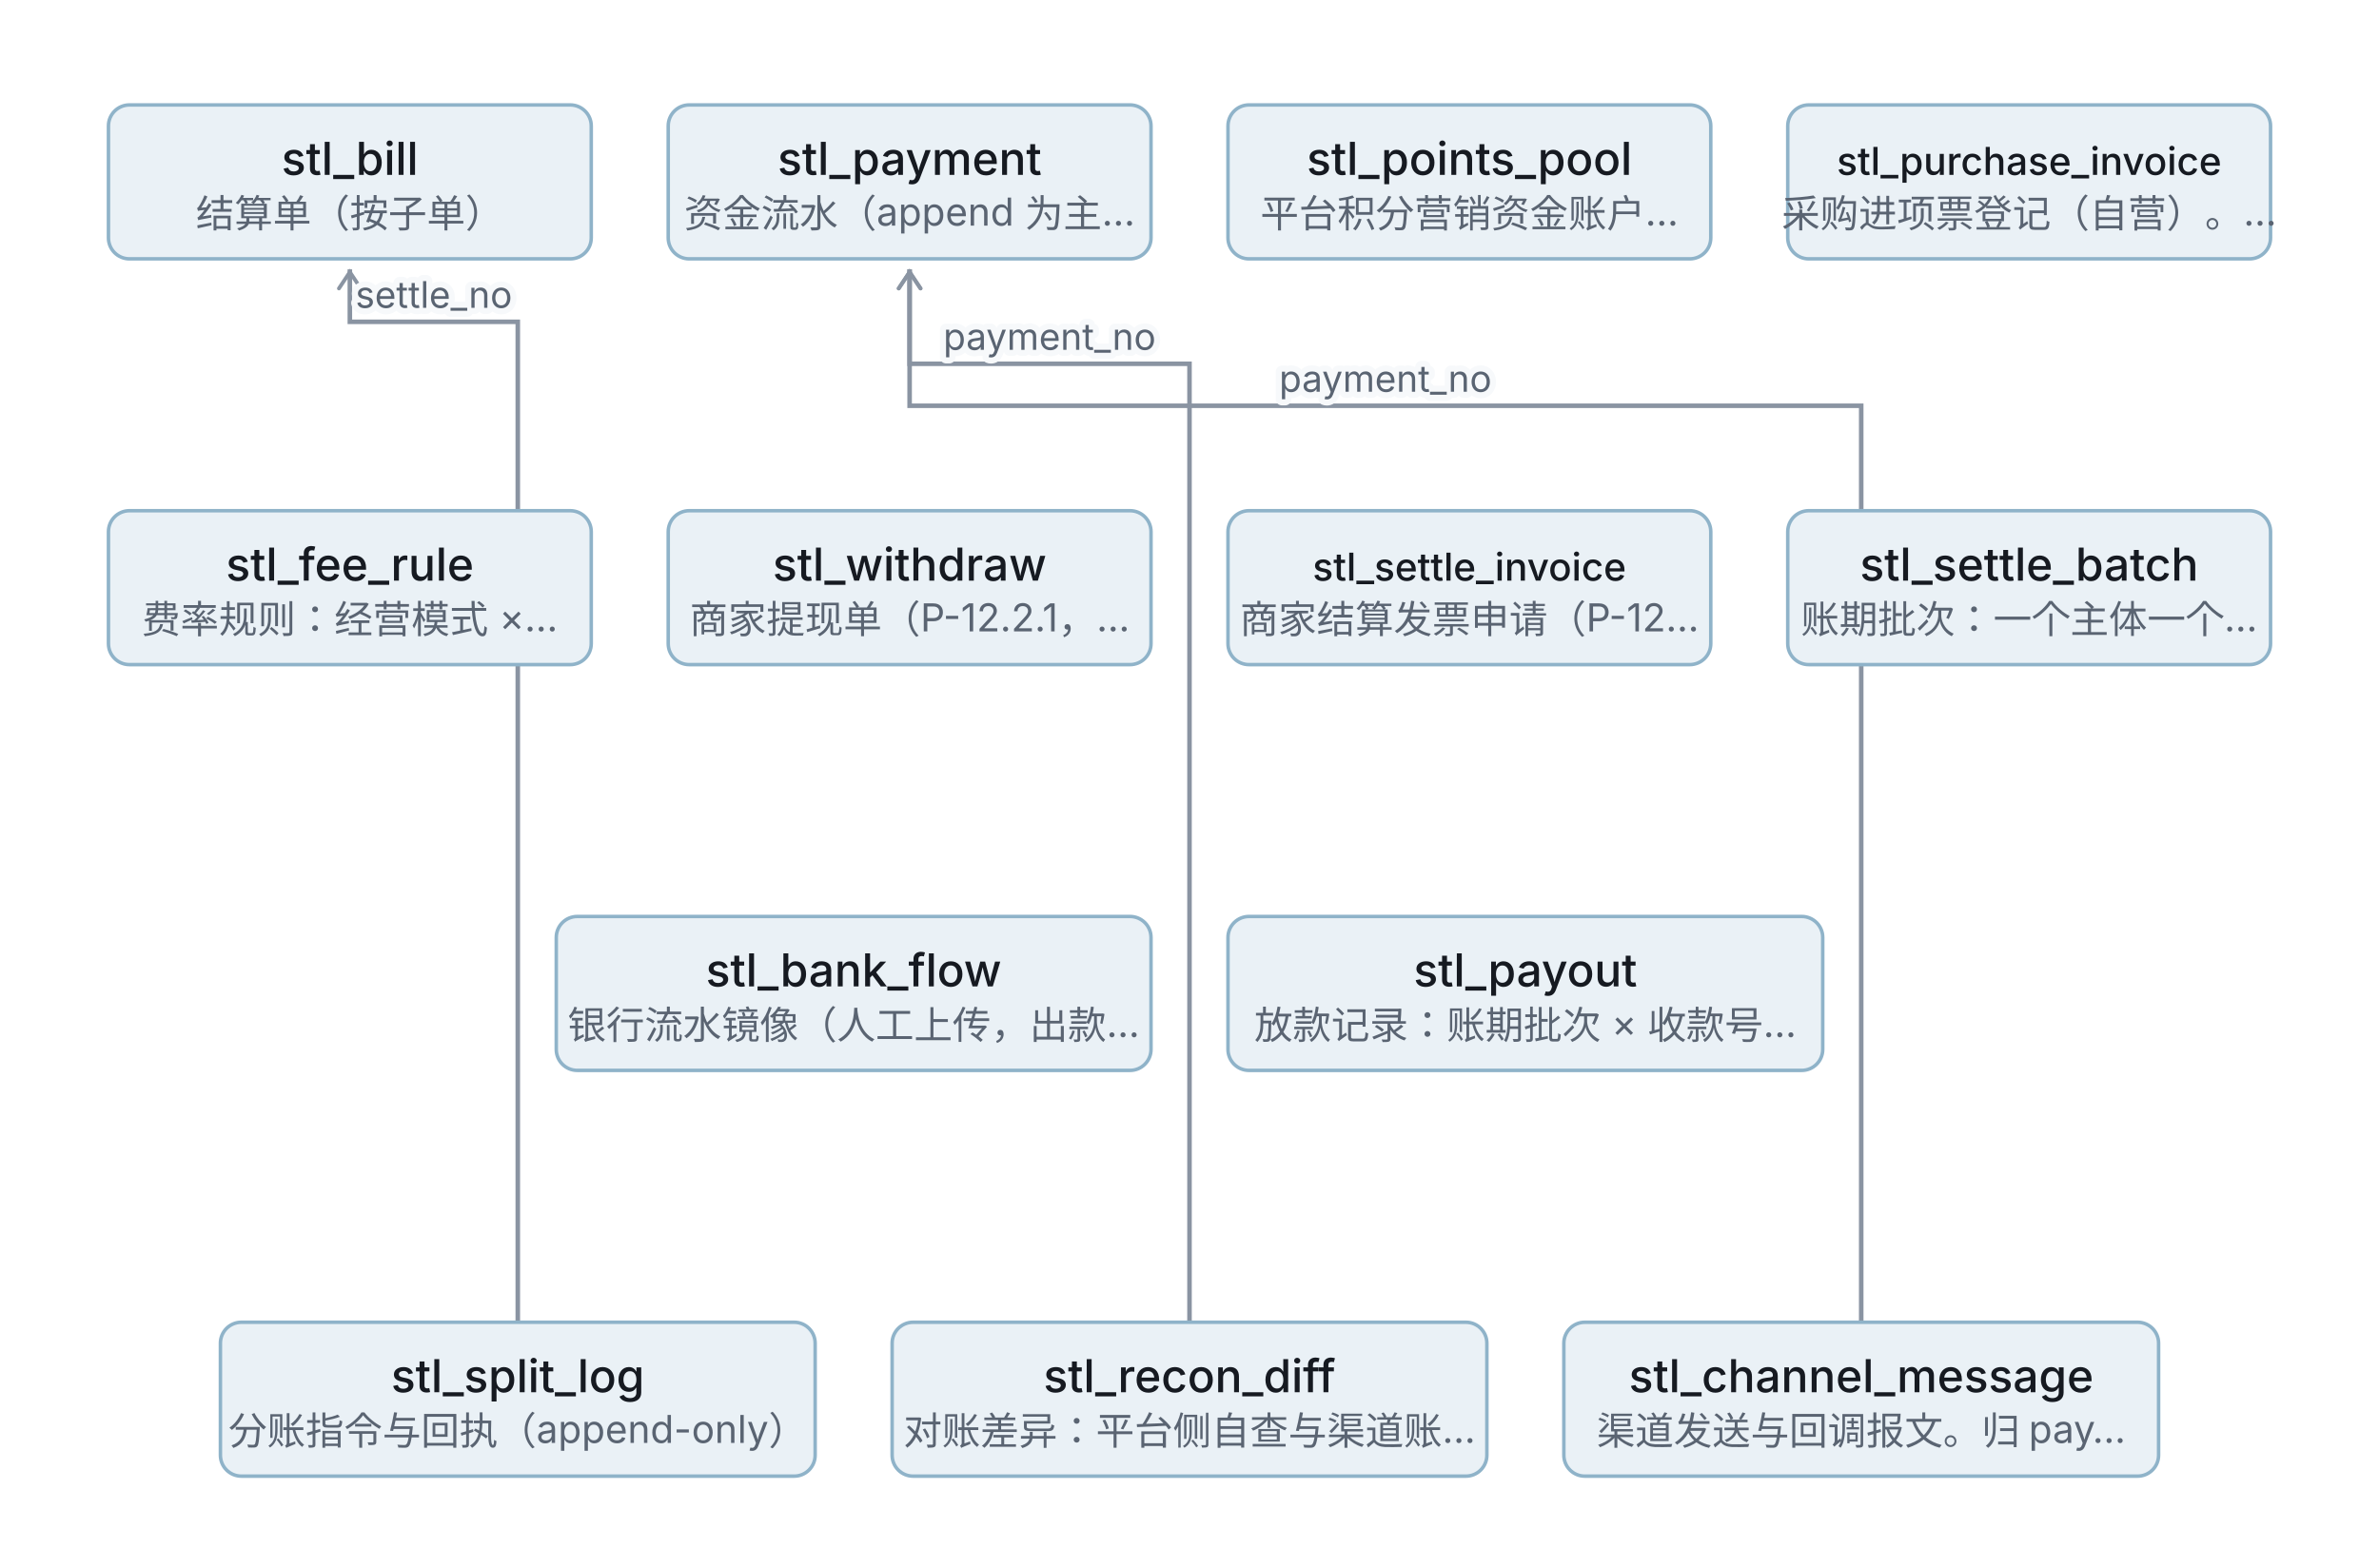
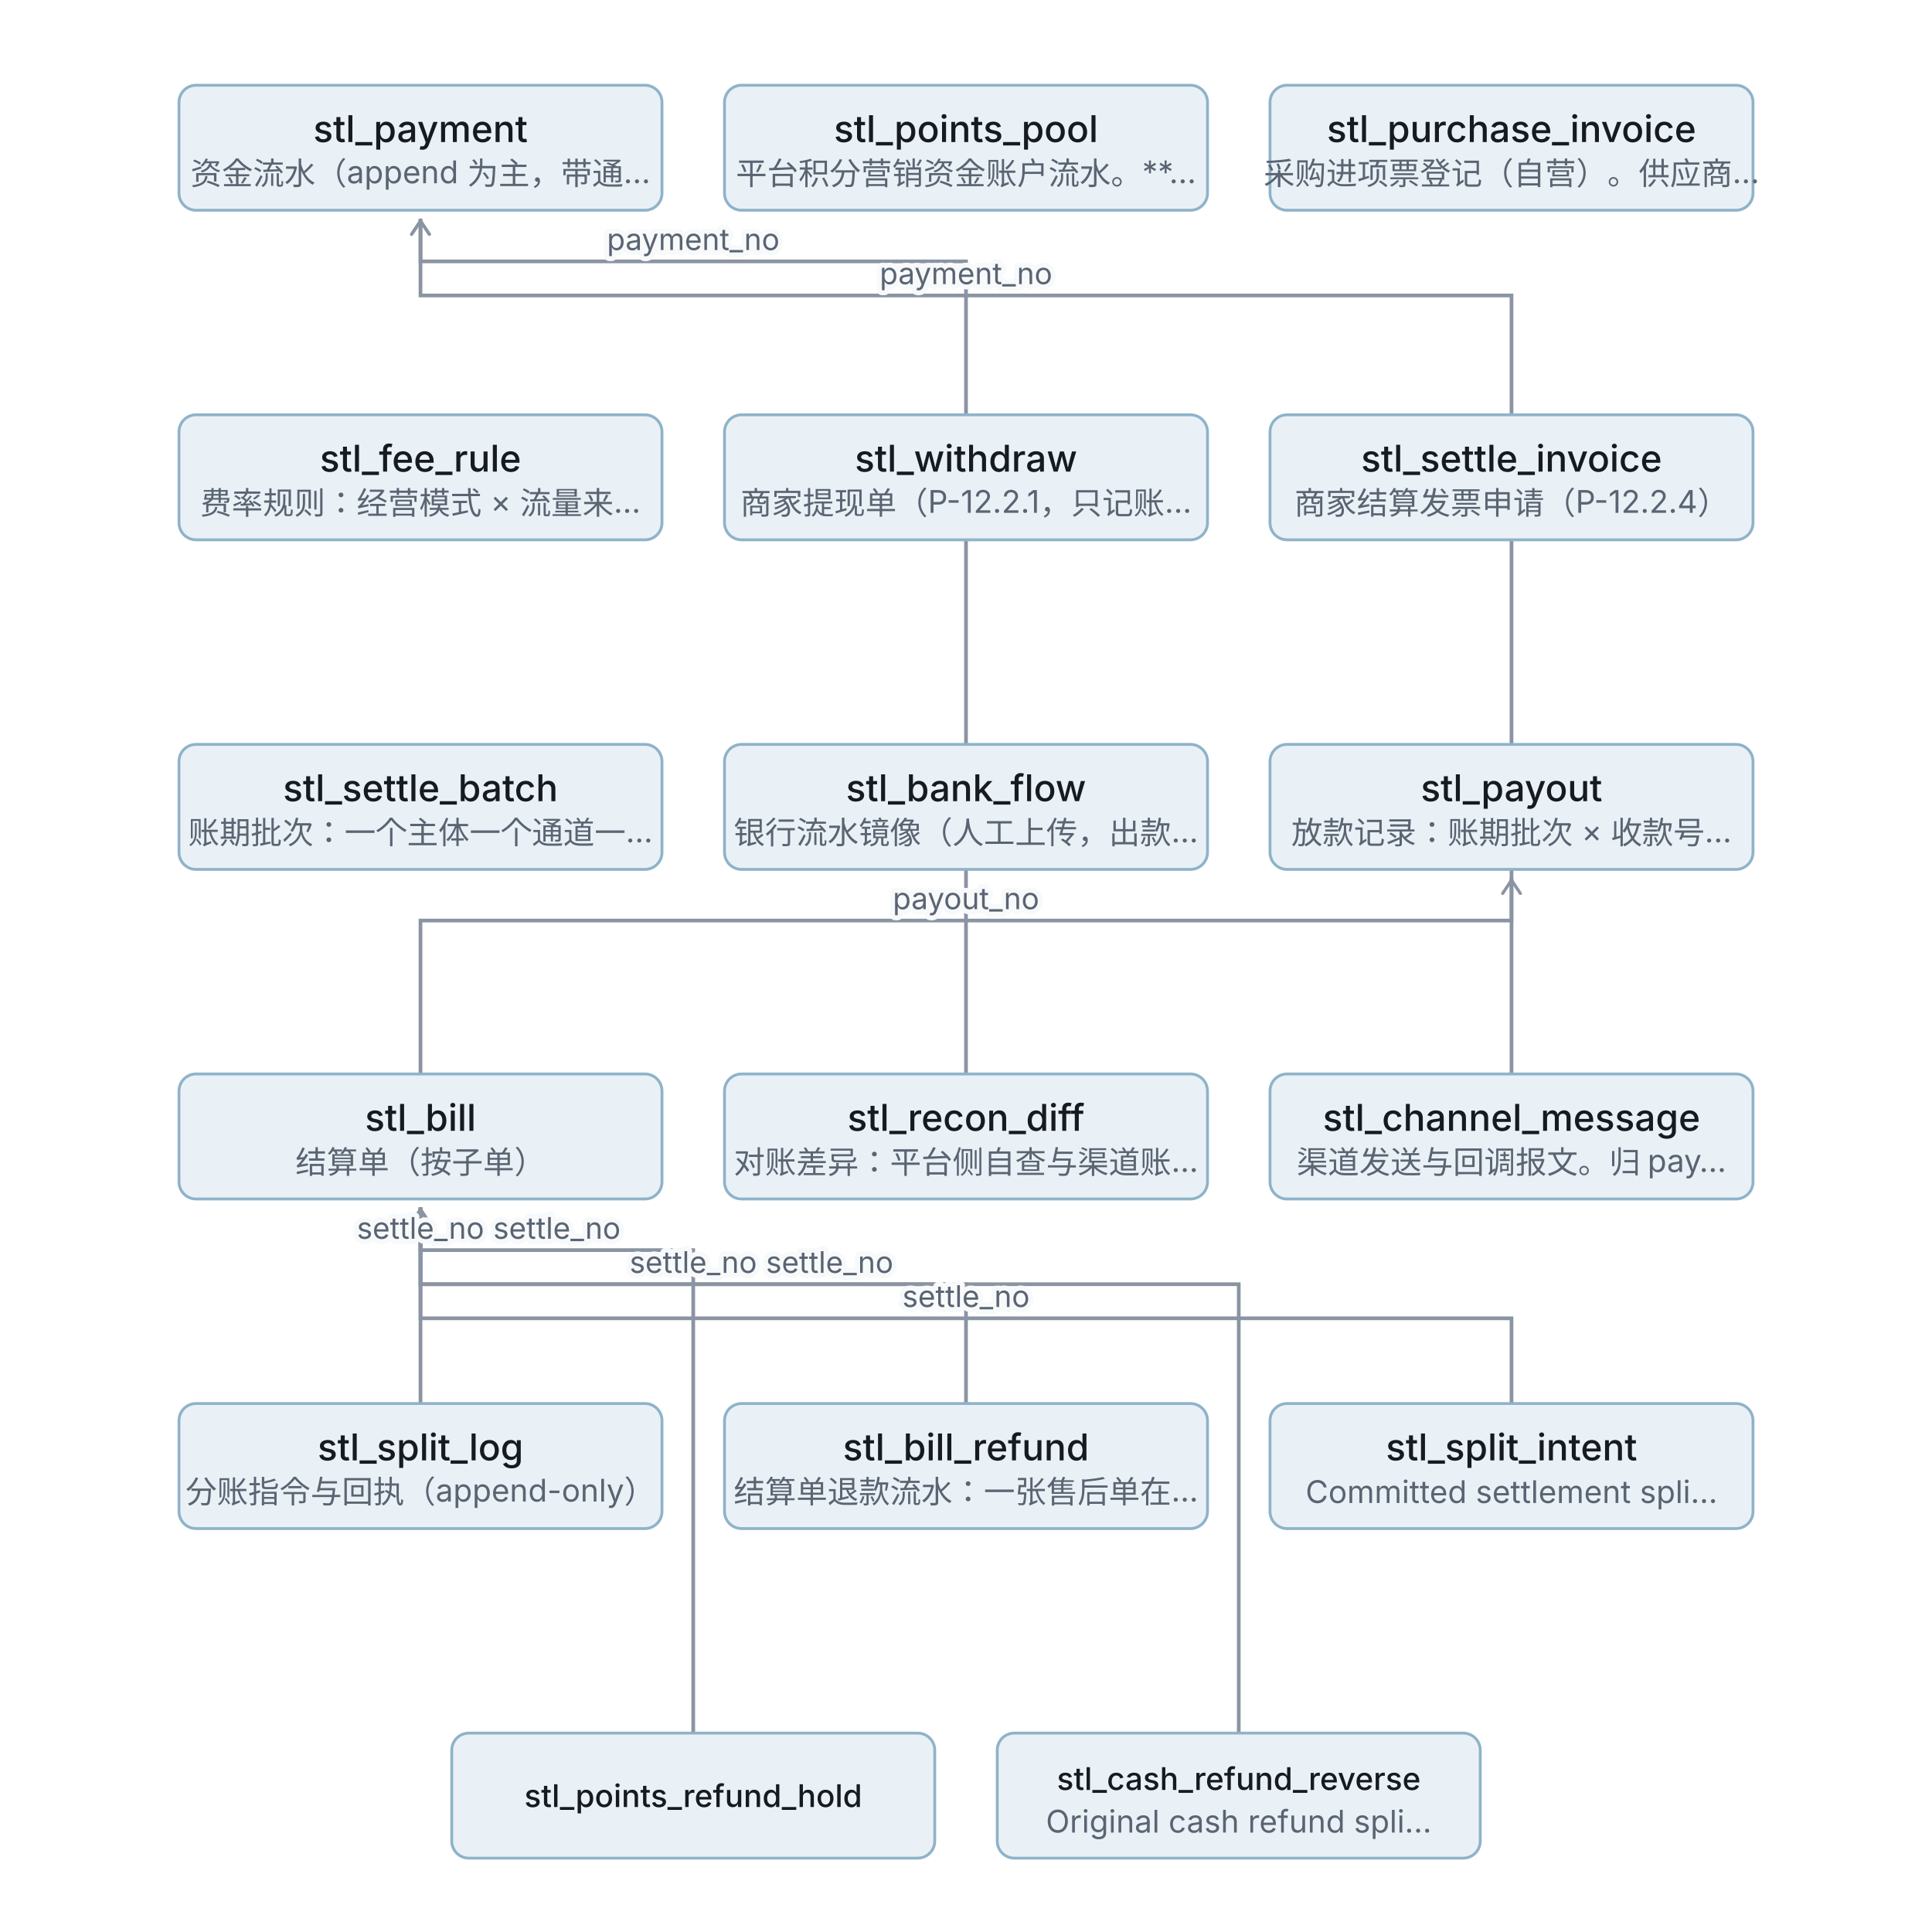
- <svg xmlns="http://www.w3.org/2000/svg" width="680" height="448" viewBox="0 0 680 448" role="img" font-family="system-ui,-apple-system,'PingFang SC',sans-serif">
+ <svg xmlns="http://www.w3.org/2000/svg" width="680" height="680" viewBox="0 0 680 680" role="img" font-family="system-ui,-apple-system,'PingFang SC',sans-serif">
  <defs>
    <marker id="a" viewBox="0 0 10 10" refX="9" refY="5" markerWidth="6" markerHeight="6" orient="auto-start-reverse">
      <path d="M2 1L8 5L2 9" fill="none" stroke="#8A94A2" stroke-width="1.4" stroke-linecap="round" />
    </marker>
    <style>.n{font-weight:500;fill:#161A21}.s{font-size:11px;fill:#5A6472}
.l{font-size:10.5px;fill:#5A6472;paint-order:stroke;stroke:#F7F9FB;stroke-width:3.5;stroke-linejoin:round}.b{font-size:11px;fill:#5A6472;letter-spacing:.1em}
.ar{stroke:#8A94A2;stroke-width:1.3;fill:none}</style>
  </defs>
-   <path class="ar" d="M148 378 L148 92 L100 92 L100 77" marker-end="url(#a)" />
-   <path class="ar" d="M340 378 L340 104 L260 104 L260 77" marker-end="url(#a)" />
-   <path class="ar" d="M532 378 L532 116 L260 116 L260 77" marker-end="url(#a)" />
-   <rect x="31" y="30" width="138" height="44" rx="6" fill="#EAF1F6" stroke="#8FB3C9" />
-   <text class="n" x="100" y="50" text-anchor="middle" font-size="13">stl_bill</text>
-   <text class="s" x="100" y="65" text-anchor="middle">结算单（按子单）</text>
-   <rect x="191" y="30" width="138" height="44" rx="6" fill="#EAF1F6" stroke="#8FB3C9" />
-   <text class="n" x="260" y="50" text-anchor="middle" font-size="13">stl_payment</text>
-   <text class="s" x="260" y="65" text-anchor="middle">资金流水（append 为主…</text>
-   <rect x="351" y="30" width="138" height="44" rx="6" fill="#EAF1F6" stroke="#8FB3C9" />
-   <text class="n" x="420" y="50" text-anchor="middle" font-size="13">stl_points_pool</text>
-   <text class="s" x="420" y="65" text-anchor="middle">平台积分营销资金账户…</text>
-   <rect x="511" y="30" width="138" height="44" rx="6" fill="#EAF1F6" stroke="#8FB3C9" />
-   <text class="n" x="580" y="50" text-anchor="middle" font-size="11">stl_purchase_invoice</text>
-   <text class="s" x="580" y="65" text-anchor="middle">采购进项票登记（自营）。…</text>
-   <rect x="31" y="146" width="138" height="44" rx="6" fill="#EAF1F6" stroke="#8FB3C9" />
-   <text class="n" x="100" y="166" text-anchor="middle" font-size="13">stl_fee_rule</text>
-   <text class="s" x="100" y="181" text-anchor="middle">费率规则：经营模式 ×…</text>
-   <rect x="191" y="146" width="138" height="44" rx="6" fill="#EAF1F6" stroke="#8FB3C9" />
-   <text class="n" x="260" y="166" text-anchor="middle" font-size="13">stl_withdraw</text>
-   <text class="s" x="260" y="181" text-anchor="middle">商家提现单（P-12.2.1，…</text>
-   <rect x="351" y="146" width="138" height="44" rx="6" fill="#EAF1F6" stroke="#8FB3C9" />
-   <text class="n" x="420" y="166" text-anchor="middle" font-size="11">stl_settle_invoice</text>
-   <text class="s" x="420" y="181" text-anchor="middle">商家结算发票申请（P-12…</text>
-   <rect x="511" y="146" width="138" height="44" rx="6" fill="#EAF1F6" stroke="#8FB3C9" />
-   <text class="n" x="580" y="166" text-anchor="middle" font-size="13">stl_settle_batch</text>
-   <text class="s" x="580" y="181" text-anchor="middle">账期批次：一个主体一个…</text>
-   <rect x="159" y="262" width="170" height="44" rx="6" fill="#EAF1F6" stroke="#8FB3C9" />
-   <text class="n" x="244" y="282" text-anchor="middle" font-size="13">stl_bank_flow</text>
-   <text class="s" x="244" y="297" text-anchor="middle">银行流水镜像（人工上传，出款…</text>
-   <rect x="351" y="262" width="170" height="44" rx="6" fill="#EAF1F6" stroke="#8FB3C9" />
-   <text class="n" x="436" y="282" text-anchor="middle" font-size="13">stl_payout</text>
-   <text class="s" x="436" y="297" text-anchor="middle">放款记录：账期批次 × 收款号…</text>
+   <path class="ar" d="M148 378 L148 324 L532 324 L532 309" marker-end="url(#a)" />
+   <path class="ar" d="M148 494 L148 440 L148 440 L148 425" marker-end="url(#a)" />
+   <path class="ar" d="M340 378 L340 92 L148 92 L148 77" marker-end="url(#a)" />
+   <path class="ar" d="M532 378 L532 104 L148 104 L148 77" marker-end="url(#a)" />
+   <path class="ar" d="M340 494 L340 452 L148 452 L148 425" marker-end="url(#a)" />
+   <path class="ar" d="M532 494 L532 464 L148 464 L148 425" marker-end="url(#a)" />
+   <path class="ar" d="M244 610 L244 440 L148 440 L148 425" marker-end="url(#a)" />
+   <path class="ar" d="M436 610 L436 452 L148 452 L148 425" marker-end="url(#a)" />
+   <rect x="63" y="30" width="170" height="44" rx="6" fill="#EAF1F6" stroke="#8FB3C9" />
+   <text class="n" x="148" y="50" text-anchor="middle" font-size="13">stl_payment</text>
+   <text class="s" x="148" y="65" text-anchor="middle">资金流水（append 为主，带通…</text>
+   <rect x="255" y="30" width="170" height="44" rx="6" fill="#EAF1F6" stroke="#8FB3C9" />
+   <text class="n" x="340" y="50" text-anchor="middle" font-size="13">stl_points_pool</text>
+   <text class="s" x="340" y="65" text-anchor="middle">平台积分营销资金账户流水。**…</text>
+   <rect x="447" y="30" width="170" height="44" rx="6" fill="#EAF1F6" stroke="#8FB3C9" />
+   <text class="n" x="532" y="50" text-anchor="middle" font-size="13">stl_purchase_invoice</text>
+   <text class="s" x="532" y="65" text-anchor="middle">采购进项票登记（自营）。供应商…</text>
+   <rect x="63" y="146" width="170" height="44" rx="6" fill="#EAF1F6" stroke="#8FB3C9" />
+   <text class="n" x="148" y="166" text-anchor="middle" font-size="13">stl_fee_rule</text>
+   <text class="s" x="148" y="181" text-anchor="middle">费率规则：经营模式 × 流量来…</text>
+   <rect x="255" y="146" width="170" height="44" rx="6" fill="#EAF1F6" stroke="#8FB3C9" />
+   <text class="n" x="340" y="166" text-anchor="middle" font-size="13">stl_withdraw</text>
+   <text class="s" x="340" y="181" text-anchor="middle">商家提现单（P-12.2.1，只记账…</text>
+   <rect x="447" y="146" width="170" height="44" rx="6" fill="#EAF1F6" stroke="#8FB3C9" />
+   <text class="n" x="532" y="166" text-anchor="middle" font-size="13">stl_settle_invoice</text>
+   <text class="s" x="532" y="181" text-anchor="middle">商家结算发票申请（P-12.2.4）</text>
+   <rect x="63" y="262" width="170" height="44" rx="6" fill="#EAF1F6" stroke="#8FB3C9" />
+   <text class="n" x="148" y="282" text-anchor="middle" font-size="13">stl_settle_batch</text>
+   <text class="s" x="148" y="297" text-anchor="middle">账期批次：一个主体一个通道一…</text>
+   <rect x="255" y="262" width="170" height="44" rx="6" fill="#EAF1F6" stroke="#8FB3C9" />
+   <text class="n" x="340" y="282" text-anchor="middle" font-size="13">stl_bank_flow</text>
+   <text class="s" x="340" y="297" text-anchor="middle">银行流水镜像（人工上传，出款…</text>
+   <rect x="447" y="262" width="170" height="44" rx="6" fill="#EAF1F6" stroke="#8FB3C9" />
+   <text class="n" x="532" y="282" text-anchor="middle" font-size="13">stl_payout</text>
+   <text class="s" x="532" y="297" text-anchor="middle">放款记录：账期批次 × 收款号…</text>
  <rect x="63" y="378" width="170" height="44" rx="6" fill="#EAF1F6" stroke="#8FB3C9" />
-   <text class="n" x="148" y="398" text-anchor="middle" font-size="13">stl_split_log</text>
-   <text class="s" x="148" y="413" text-anchor="middle">分账指令与回执（append-only）</text>
+   <text class="n" x="148" y="398" text-anchor="middle" font-size="13">stl_bill</text>
+   <text class="s" x="148" y="413" text-anchor="middle">结算单（按子单）</text>
  <rect x="255" y="378" width="170" height="44" rx="6" fill="#EAF1F6" stroke="#8FB3C9" />
  <text class="n" x="340" y="398" text-anchor="middle" font-size="13">stl_recon_diff</text>
  <text class="s" x="340" y="413" text-anchor="middle">对账差异：平台侧自查与渠道账…</text>
  <rect x="447" y="378" width="170" height="44" rx="6" fill="#EAF1F6" stroke="#8FB3C9" />
  <text class="n" x="532" y="398" text-anchor="middle" font-size="13">stl_channel_message</text>
  <text class="s" x="532" y="413" text-anchor="middle">渠道发送与回调报文。归 pay…</text>
-   <text class="l" x="124" y="88" text-anchor="middle">settle_no</text>
-   <text class="l" x="300" y="100" text-anchor="middle">payment_no</text>
-   <text class="l" x="396" y="112" text-anchor="middle">payment_no</text>
+   <rect x="63" y="494" width="170" height="44" rx="6" fill="#EAF1F6" stroke="#8FB3C9" />
+   <text class="n" x="148" y="514" text-anchor="middle" font-size="13">stl_split_log</text>
+   <text class="s" x="148" y="529" text-anchor="middle">分账指令与回执（append-only）</text>
+   <rect x="255" y="494" width="170" height="44" rx="6" fill="#EAF1F6" stroke="#8FB3C9" />
+   <text class="n" x="340" y="514" text-anchor="middle" font-size="13">stl_bill_refund</text>
+   <text class="s" x="340" y="529" text-anchor="middle">结算单退款流水：一张售后单在…</text>
+   <rect x="447" y="494" width="170" height="44" rx="6" fill="#EAF1F6" stroke="#8FB3C9" />
+   <text class="n" x="532" y="514" text-anchor="middle" font-size="13">stl_split_intent</text>
+   <text class="s" x="532" y="529" text-anchor="middle">Committed settlement spli…</text>
+   <rect x="159" y="610" width="170" height="44" rx="6" fill="#EAF1F6" stroke="#8FB3C9" />
+   <text class="n" x="244" y="636" text-anchor="middle" font-size="11">stl_points_refund_hold</text>
+   <rect x="351" y="610" width="170" height="44" rx="6" fill="#EAF1F6" stroke="#8FB3C9" />
+   <text class="n" x="436" y="630" text-anchor="middle" font-size="11">stl_cash_refund_reverse</text>
+   <text class="s" x="436" y="645" text-anchor="middle">Original cash refund spli…</text>
+   <text class="l" x="340" y="320" text-anchor="middle">payout_no</text>
+   <text class="l" x="148" y="436" text-anchor="middle">settle_no</text>
+   <text class="l" x="244" y="88" text-anchor="middle">payment_no</text>
+   <text class="l" x="340" y="100" text-anchor="middle">payment_no</text>
+   <text class="l" x="244" y="448" text-anchor="middle">settle_no</text>
+   <text class="l" x="340" y="460" text-anchor="middle">settle_no</text>
+   <text class="l" x="196" y="436" text-anchor="middle">settle_no</text>
+   <text class="l" x="292" y="448" text-anchor="middle">settle_no</text>
</svg>
